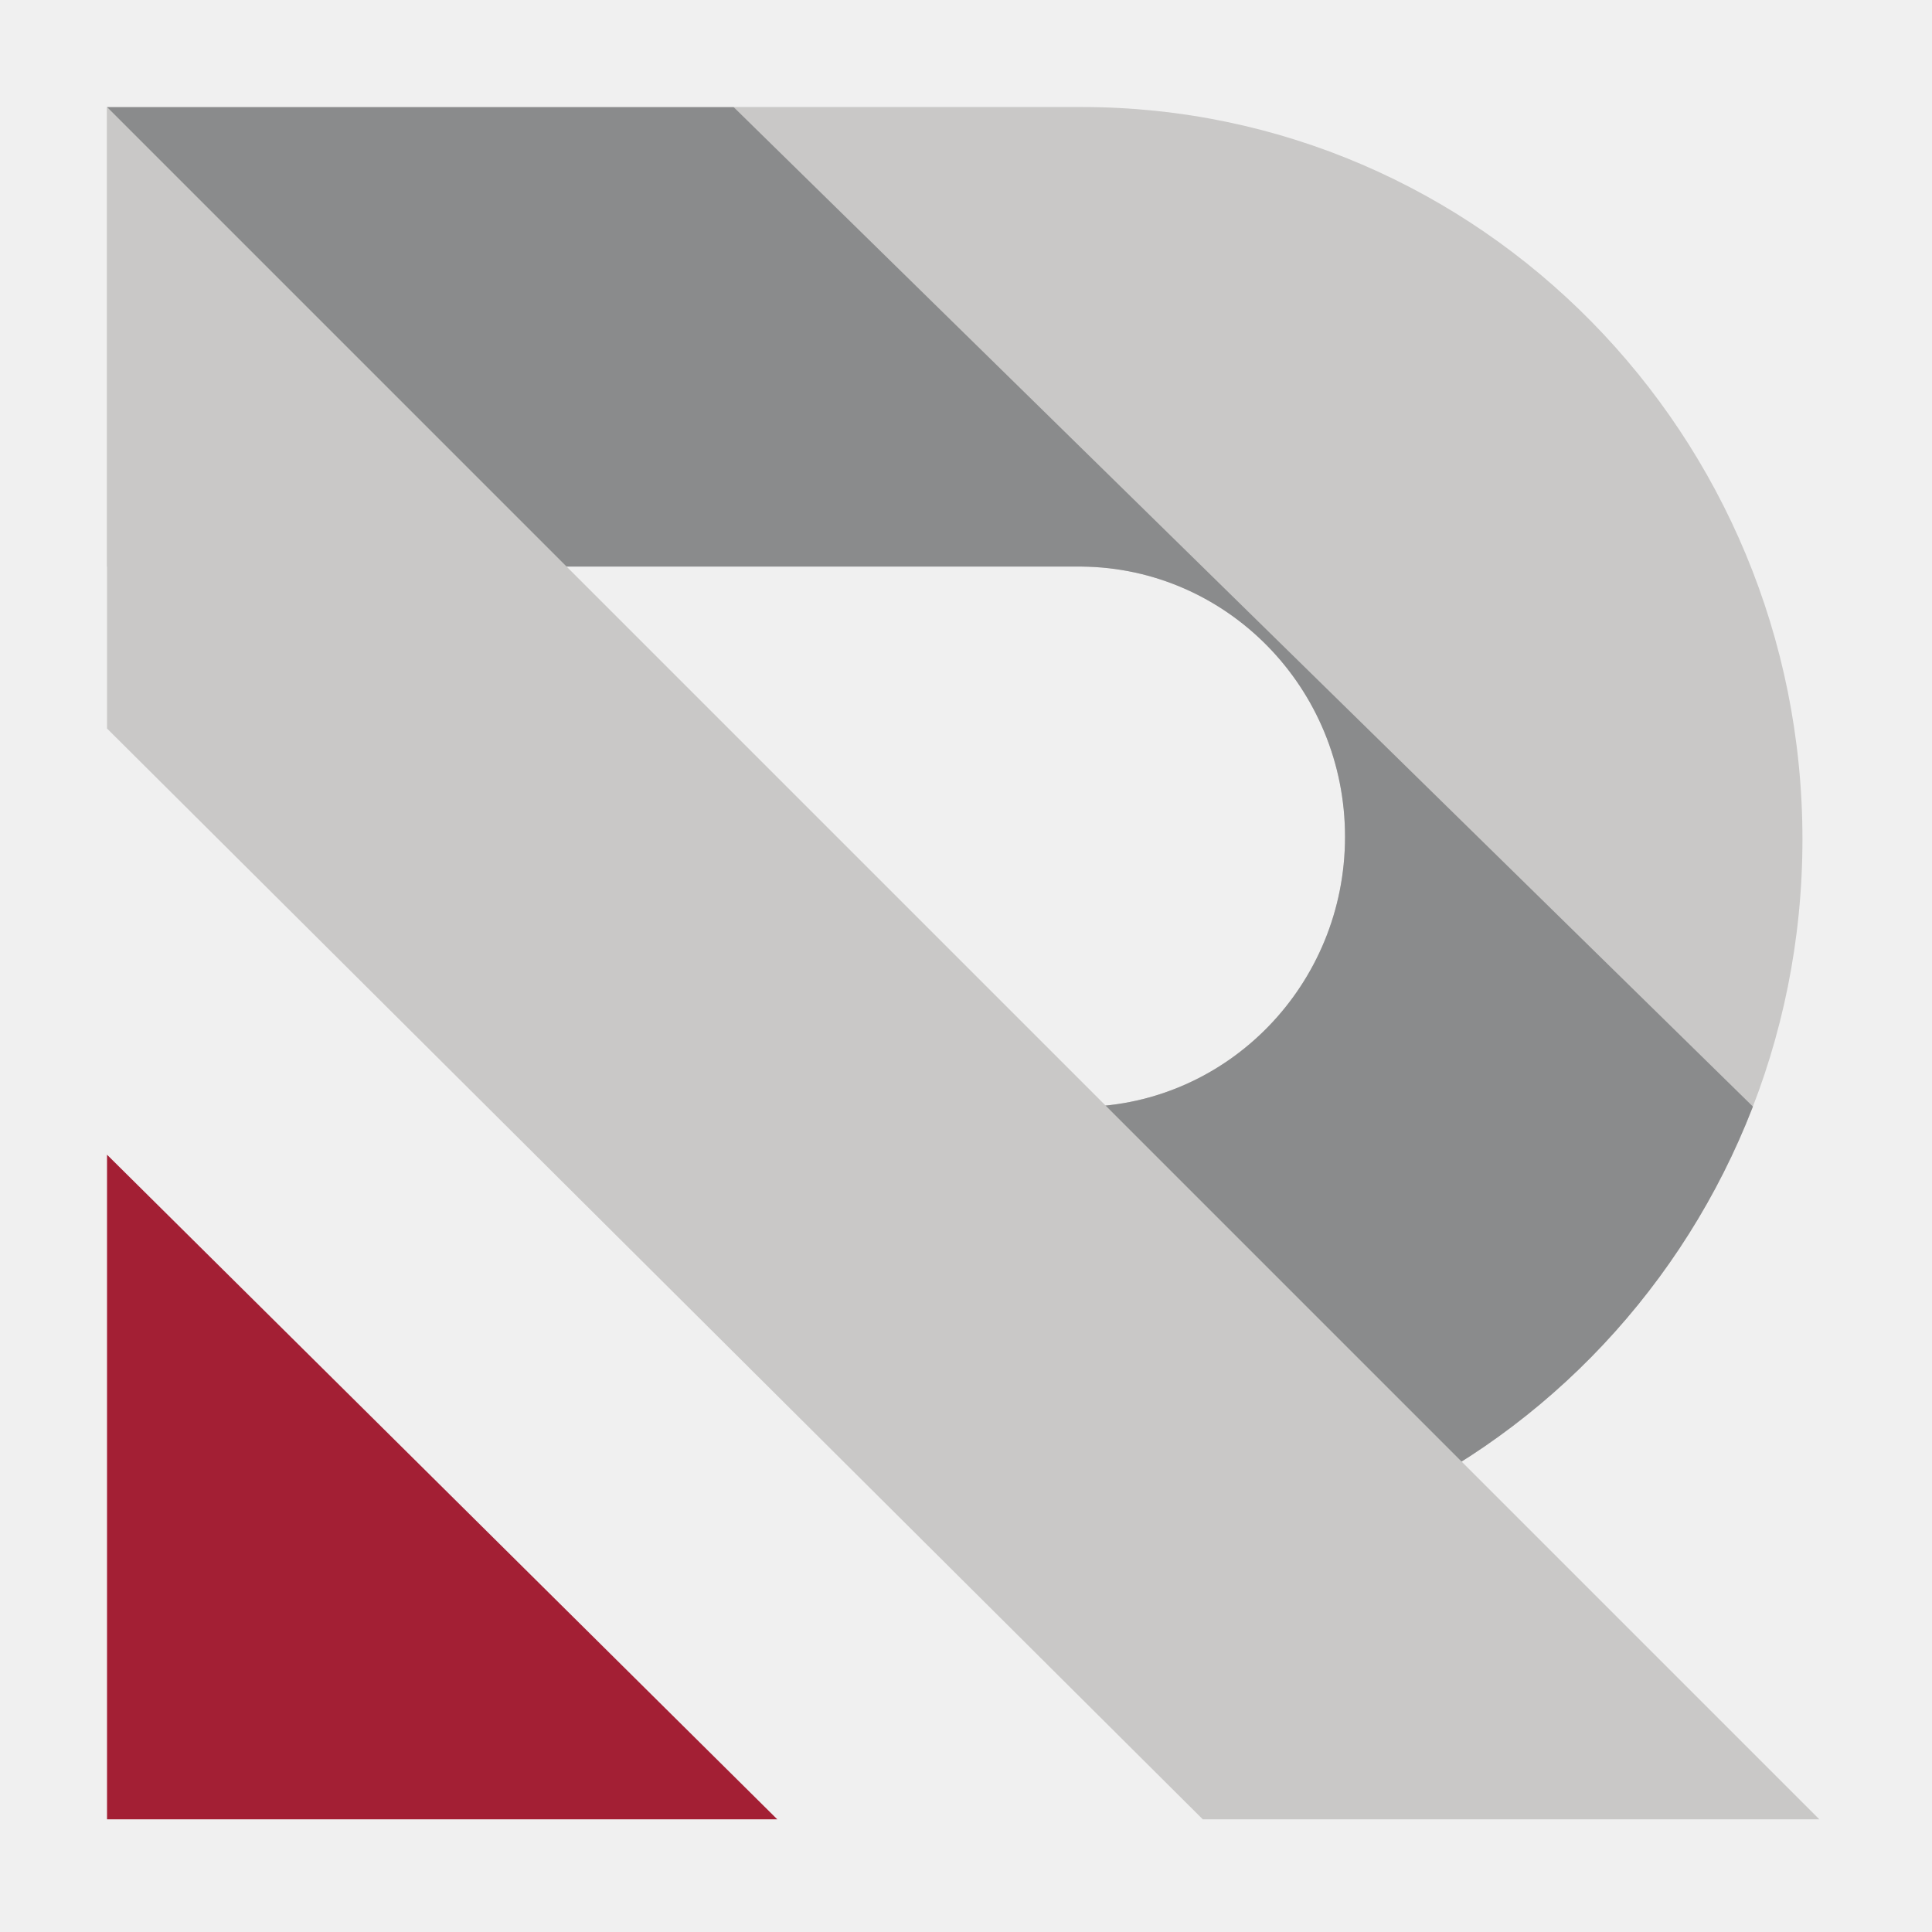
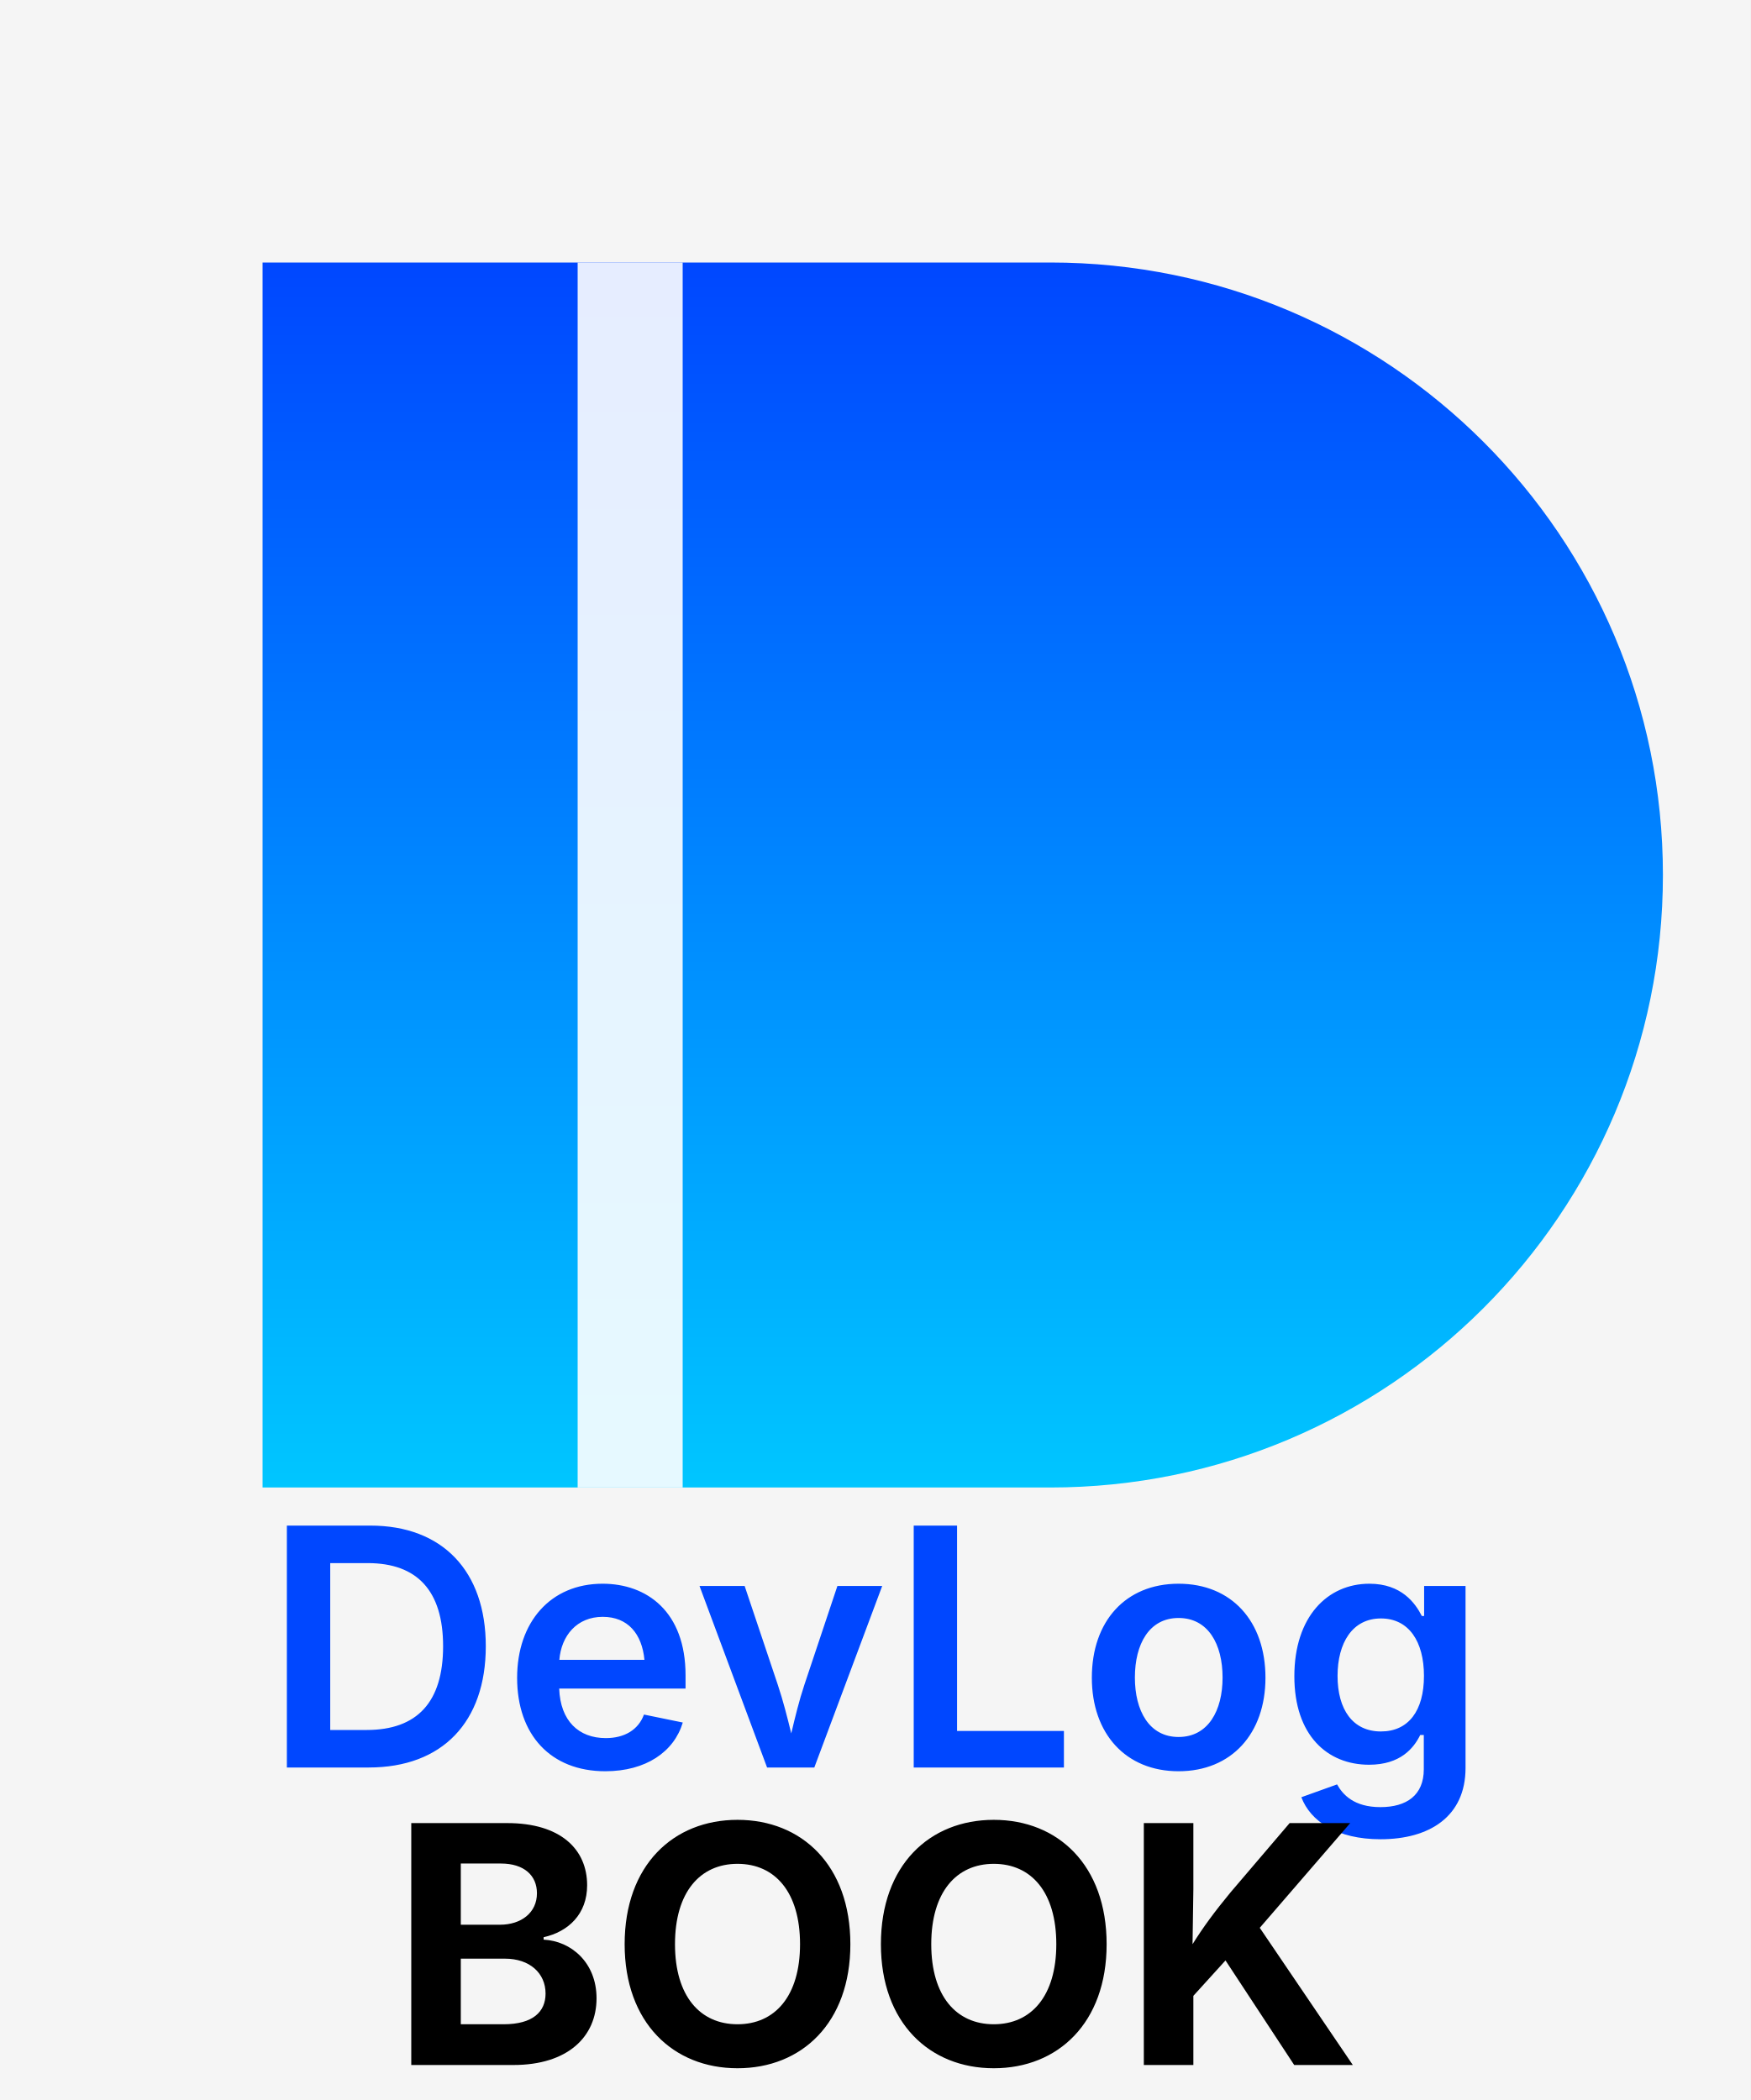
- <svg xmlns="http://www.w3.org/2000/svg" xmlns:xlink="http://www.w3.org/1999/xlink" width="343px" height="343px" viewBox="0 0 343 343" version="1.1">
+ <svg xmlns="http://www.w3.org/2000/svg" viewBox="0 0 1000 1200" width="1000" height="1200" role="img" aria-label="DevLogBook logo">
+   <rect width="100%" height="100%" fill="#F5F5F5" />
  <defs>
-     <path d="M173.009,0 C243.696,0 301,58.203 301,130 C301,201.797 243.696,260 173.009,260 L173.008,177.513 L173.348,177.511 C199.069,177.087 219.792,155.777 219.792,129.552 C219.792,103.211 198.887,81.829 173.009,81.588 L0,81.586 L0,0 Z" id="path-1" />
+     <linearGradient id="gradD" x1="0" y1="0" x2="0" y2="1">
+       <stop offset="0%" stop-color="#0047FF" />
+       <stop offset="100%" stop-color="#00C6FF" />
+     </linearGradient>
  </defs>
-   <g id="logo-MIT-favicon-2" stroke="none" stroke-width="1" fill="none" fill-rule="evenodd">
-     <g id="Logo" transform="translate(19, 19)">
-       <polygon id="左下角" fill="#A31F34" points="-1.50695428e-14 186 119 304 0 304" />
-       <polygon id="梯形" fill="#C9C8C7" points="-1.39749323e-14 4.08700851e-15 304 304 194.542 304 -1.39749323e-14 110.335" />
-       <mask id="mask-2" fill="white">
-         <use xlink:href="#path-1" />
-       </mask>
-       <use id="Combined-Shape" fill="#C9C8C7" xlink:href="#path-1" />
-       <polygon id="阴影" fill="#8A8B8C" mask="url(#mask-2)" points="0 0 111.23 4.08700851e-15 304 189.021 304 304" />
-     </g>
+   <path d="       M 150 150       H 600       A 250 250 0 0 1 600 850       H 150       Z" fill="url(#gradD)" />
+   <rect x="330" y="150" width="60" height="700" fill="#FFFFFF" fill-opacity="0.9" />
+   <g font-family="Inter, 'Helvetica Neue', Arial, sans-serif" text-anchor="middle">
+     <text x="500" y="1010" font-size="190" font-weight="600" fill="#0047FF">
+       DevLog
+     </text>
+     <text x="500" y="1180" font-size="190" font-weight="700" fill="#000000">
+       BOOK
+     </text>
  </g>
</svg>
